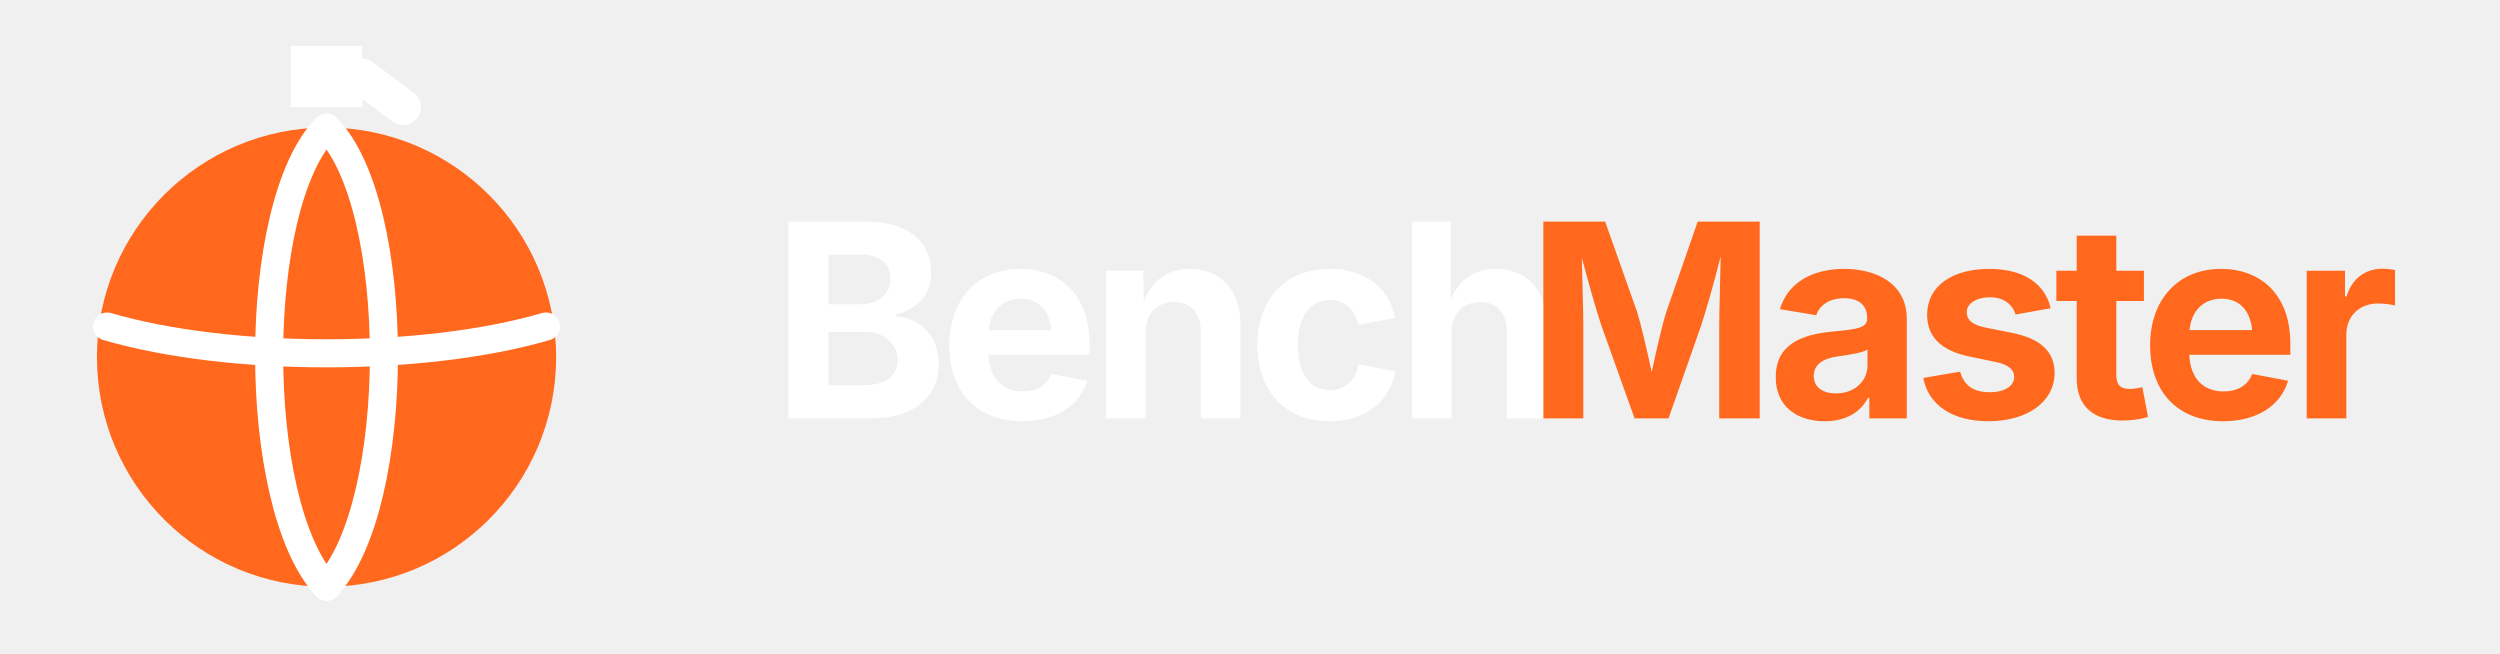
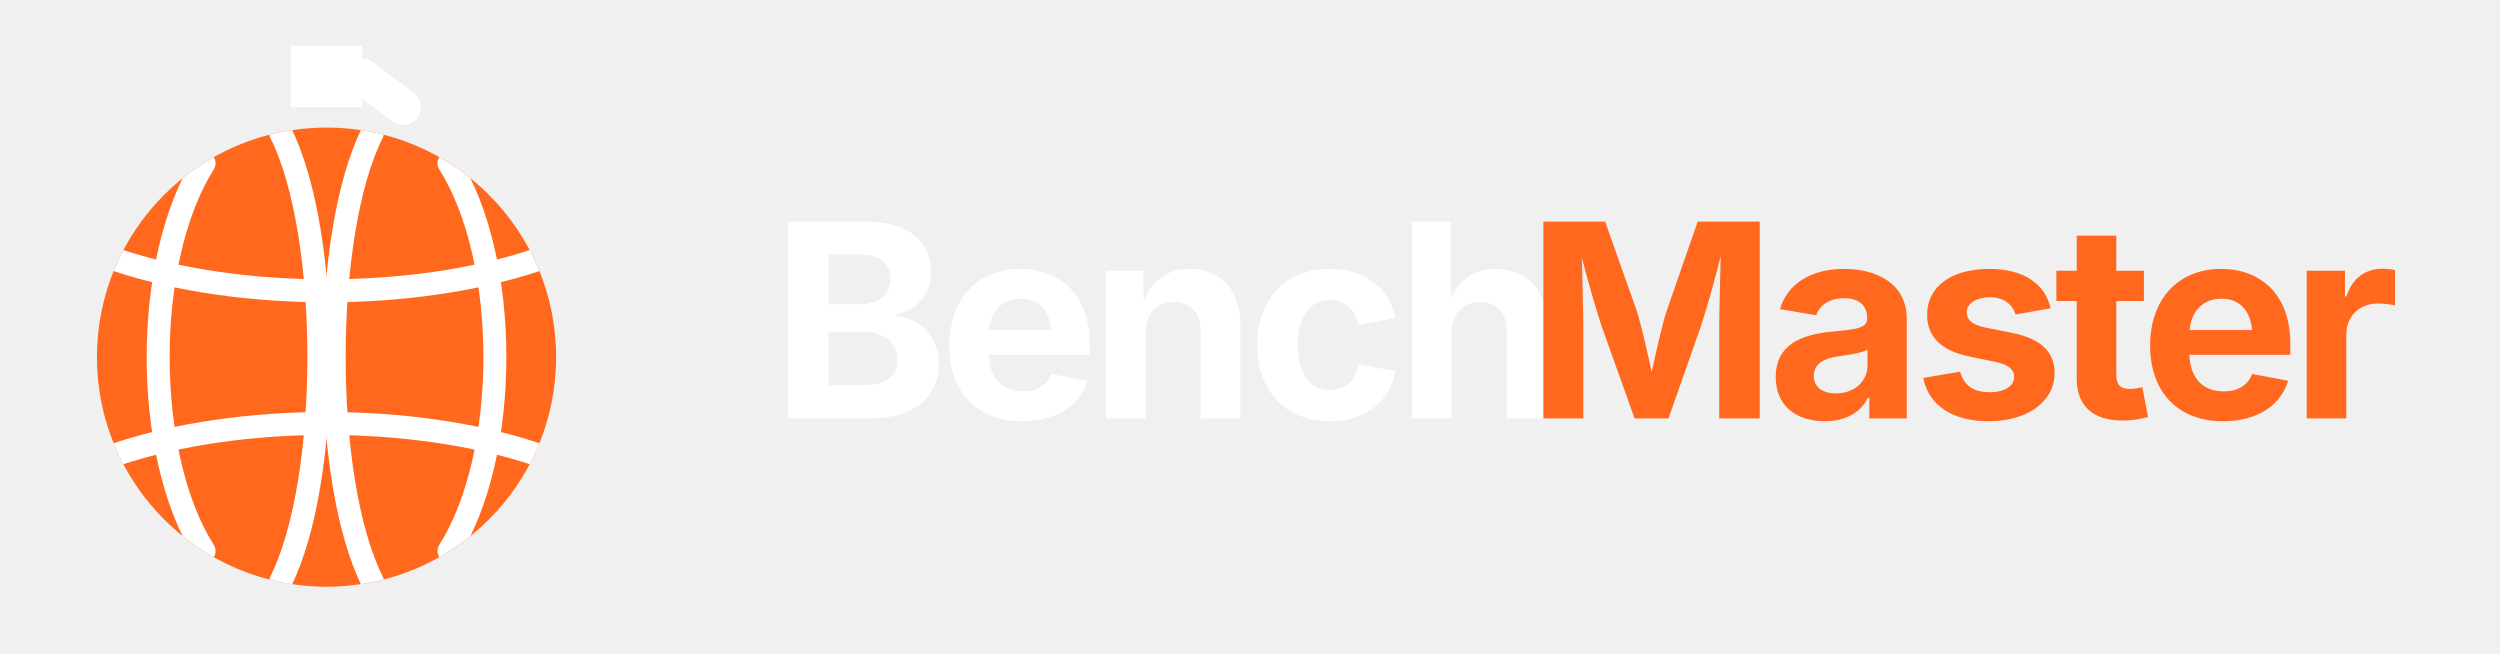
<svg xmlns="http://www.w3.org/2000/svg" viewBox="0 0 490 128" role="img" aria-label="BenchMaster">
  <g stroke-linecap="round" stroke-linejoin="round">
    <path d="M57 9h14v12H57z" fill="#FFFFFF" />
    <path d="M71 15l8 6" stroke="#FFFFFF" stroke-width="7" />
    <circle cx="64" cy="70" r="45" fill="#FF681D" />
-     <g fill="none" stroke="#FFFFFF" stroke-width="5.5">
-       <path d="M21 64c24 7 62 7 86 0" />
-       <path d="M64 25c-15 15-15 74 0 90" />
-       <path d="M64 25c15 15 15 74 0 90" />
+     <defs>
+       <clipPath id="ball-clip">
+         <circle cx="64" cy="70" r="45" />
+       </clipPath>
+     </defs>
+     <g fill="none" stroke="#FFFFFF" stroke-width="4.5" clip-path="url(#ball-clip)">
+       <path d="M23 51c24 8 58 8 82 0" />
+       <path d="M23 89c24-8 58-8 82 0" />
+       <path d="M40 32c-12 19-12 57 0 76" />
+       <path d="M55 26c10 20 10 68 0 88" />
+       <path d="M73 26c-10 20-10 68 0 88" />
+       <path d="M88 32c12 19 12 57 0 76" />
    </g>
  </g>
  <g font-family="Inter, Manrope, Arial, sans-serif" font-weight="750" font-size="53" letter-spacing="-2.1">
    <text x="151" y="82" fill="#FFFFFF">Bench</text>
    <text x="299" y="82" fill="#FF681D">Master</text>
  </g>
</svg>
